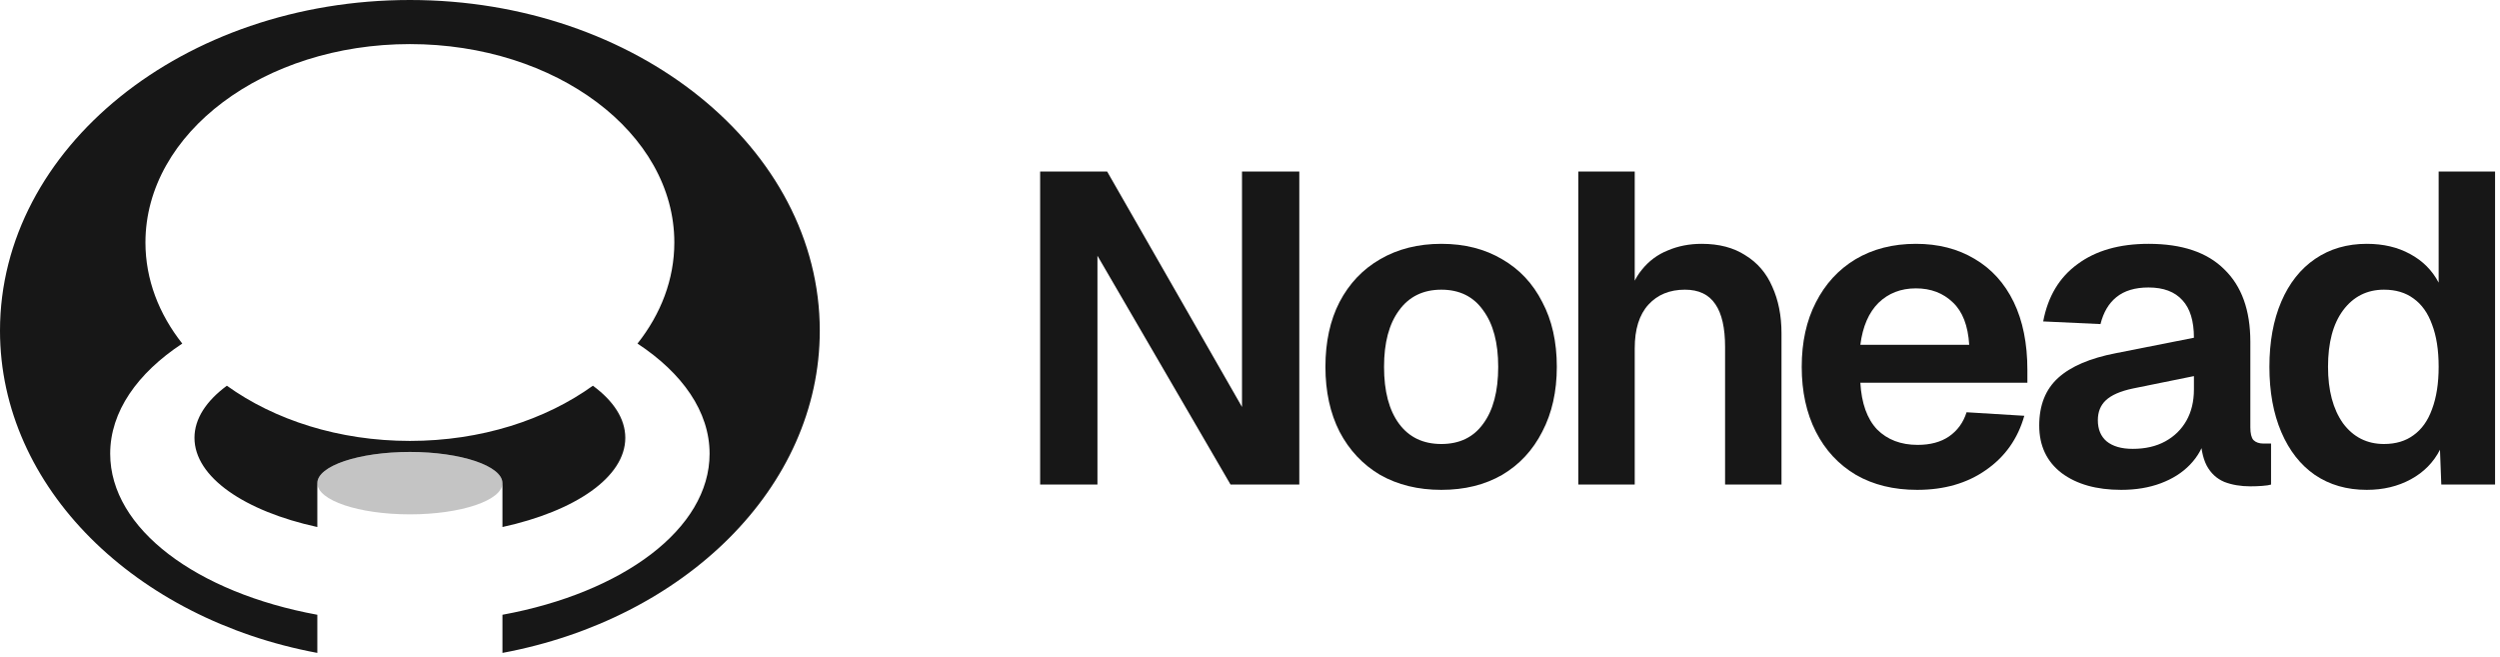
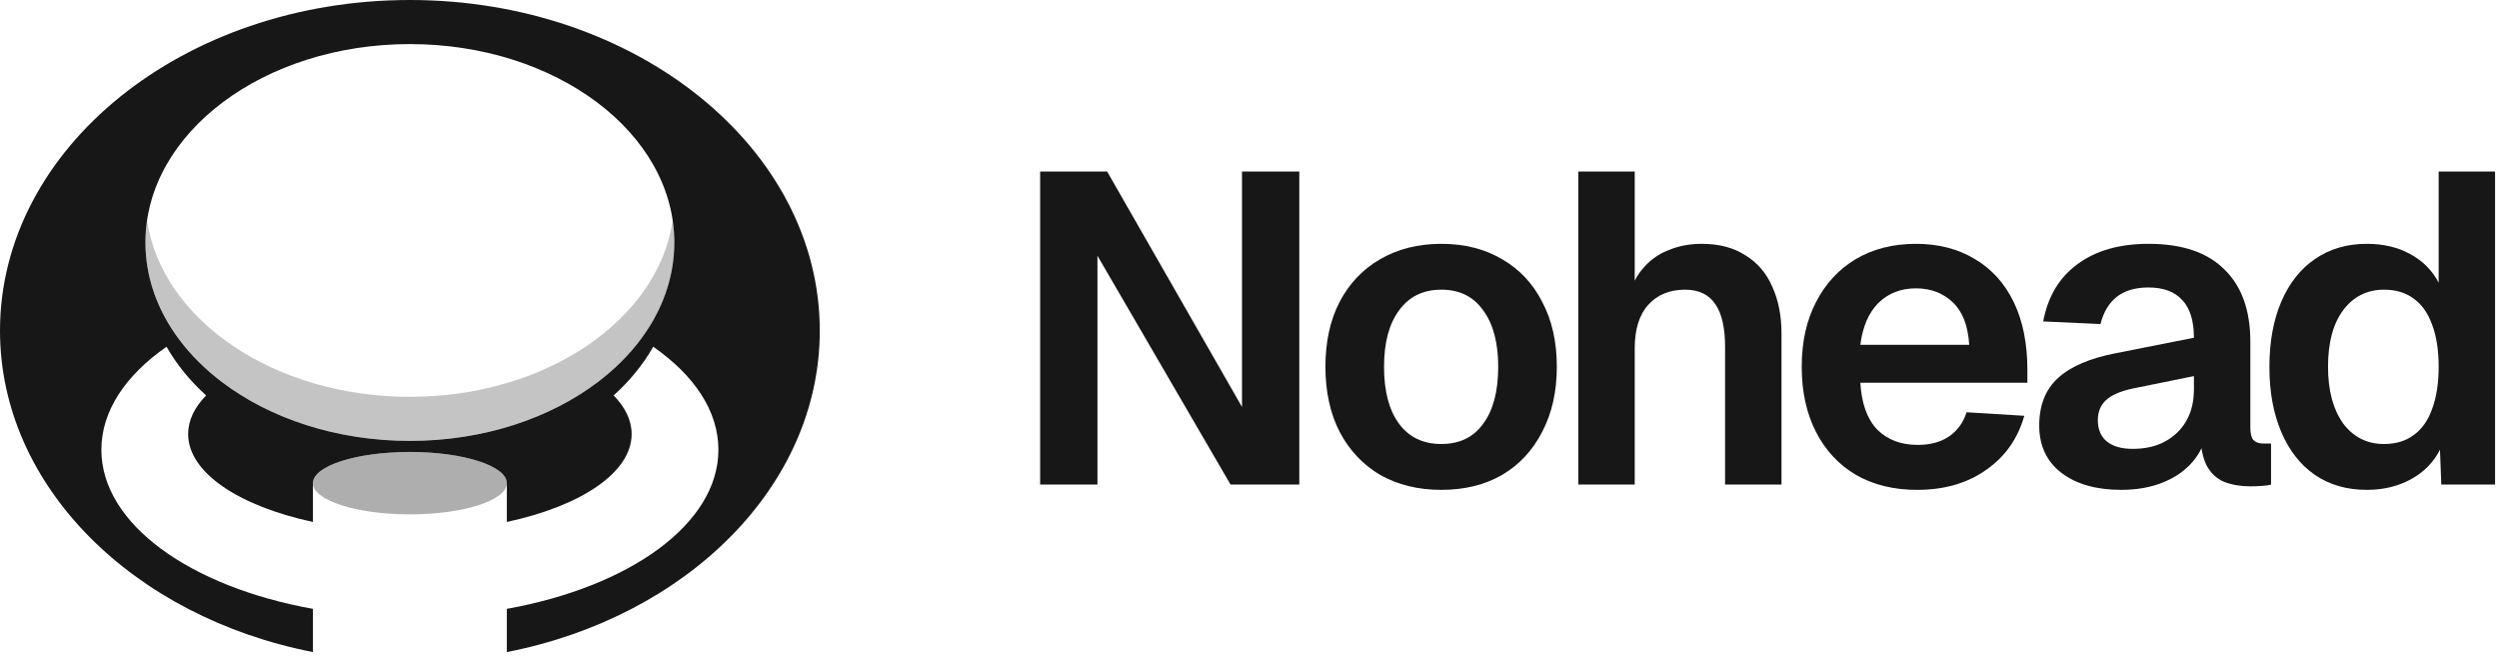
- <svg xmlns="http://www.w3.org/2000/svg" viewBox="0 0 567 149" width="567" height="149" role="img" aria-labelledby="nohead-logo-light-title">
-   <path d="M93 0C144.362 0 186 33.579 186 75C186 110.597 155.248 140.401 114 148.079V139.43C141.277 134.433 161 119.969 161 102.9C161 93.361 154.839 84.636 144.643 77.921C149.951 71.208 153 63.371 153 55C153 30.147 126.137 10 93 10C59.863 10 33 30.147 33 55C33 63.371 36.048 71.208 41.356 77.921C31.161 84.636 25 93.361 25 102.9C25 119.969 44.723 134.433 72 139.43V148.079C30.752 140.401 0 110.597 0 75C0 33.579 41.638 0 93 0ZM134.522 87.481C139.182 90.912 141.875 94.961 141.875 99.3C141.875 108.226 130.483 115.931 114 119.531V109.577C113.999 105.669 104.598 102.5 93 102.5C81.402 102.5 72.001 105.669 72 109.577V119.531C55.517 115.931 44.125 108.226 44.125 99.3C44.125 94.961 46.817 90.912 51.477 87.481C62.256 95.234 76.886 100 93 100C109.114 100 123.743 95.234 134.522 87.481Z" fill="#171717" />
-   <ellipse cx="93" cy="109.578" rx="21" ry="7.078" fill="#171717" fill-opacity="0.25" />
+ <svg xmlns="http://www.w3.org/2000/svg" viewBox="0 0 567 150" width="567" height="150" role="img" aria-labelledby="nohead-logo-light-title">
+   <path d="M0 75c0-41.421 41.637-75 93-75c51.362 0 93 33.578 93 75c0 35.309-30.255 64.919-71 72.889v-9.803c27.882-5.006 48-19.27 48-36.085c0-8.808-5.52-16.916-14.785-23.36c-2.282 4.013-5.32 7.728-8.979 11.042c2.623 2.685 4.076 5.645 4.076 8.755c0 8.766-11.55 16.344-28.312 19.94v-8.801c-0.001-3.908-9.85-7.077-22-7.077c-12.149 0-21.999 3.169-22 7.077v8.801c-16.761-3.596-28.312-11.174-28.312-19.94c0-3.109 1.453-6.069 4.077-8.755c-3.659-3.314-6.697-7.028-8.979-11.042c-9.264 6.444-14.785 14.552-14.785 23.36c0 16.814 20.117 31.078 48 36.085l0 9.803c-40.744-7.969-71-37.58-71-72.889zM33.131 58c0.597 6.806 3.212 13.199 7.4 18.845c2.674 3.605 5.991 6.907 9.833 9.817c10.873 8.235 25.96 13.337 42.634 13.337c16.674 0 31.76-5.101 42.634-13.337c3.842-2.91 7.158-6.211 9.833-9.817c4.188-5.646 6.803-12.039 7.4-18.845c0.087-0.991 0.131-1.991 0.131-3c0-24.852-26.862-45-60-45c-33.137 0-60 20.147-60 45c0 1.008 0.044 2.008 0.131 3z" fill="#171717" />
+   <path d="M33 55c0-1.69 0.124-3.358 0.366-5c3.316 22.499 28.75 40 59.633 40c30.883 0 56.317-17.5 59.633-40c0.241 1.641 0.366 3.309 0.366 5c0 24.852-26.862 45-60 45c-33.137 0-60-20.147-60-45z" fill="#171717" fill-opacity="0.25" />
+   <ellipse cx="93" cy="109.578" rx="22" ry="7.078" fill="#171717" fill-opacity="0.35" />
  <g transform="translate(6 0)" fill="#171717">
    <path d="M531.008 111.1C526.475 111.1 522.541 109.967 519.208 107.7C515.941 105.433 513.408 102.2 511.608 98C509.808 93.8 508.908 88.867 508.908 83.2C508.908 77.533 509.808 72.6 511.608 68.4C513.408 64.2 515.974 60.967 519.308 58.7C522.641 56.433 526.541 55.3 531.008 55.3C534.741 55.3 538.008 56.067 540.808 57.6C543.674 59.133 545.841 61.3 547.308 64.1V38.9H560.108V109.9H547.908L547.608 102C546.141 104.867 543.941 107.1 541.008 108.7C538.075 110.3 534.741 111.1 531.008 111.1ZM534.908 100.7C537.575 100.7 539.808 100.033 541.608 98.7C543.475 97.367 544.874 95.4 545.808 92.8C546.808 90.133 547.308 86.933 547.308 83.2C547.308 79.4 546.808 76.2 545.808 73.6C544.874 71 543.475 69.033 541.608 67.7C539.808 66.367 537.575 65.7 534.908 65.7C531.041 65.7 527.941 67.267 525.608 70.4C523.341 73.467 522.208 77.733 522.208 83.2C522.208 88.533 523.341 92.8 525.608 96C527.941 99.133 531.041 100.7 534.908 100.7Z" />
    <path d="M475.281 111.1C469.681 111.1 465.181 109.833 461.781 107.3C458.381 104.7 456.681 101.1 456.681 96.5C456.681 91.9 458.115 88.3 460.981 85.7C463.848 83.1 468.215 81.233 474.081 80.1L491.781 76.6C491.781 72.8 490.915 69.967 489.181 68.1C487.448 66.167 484.881 65.2 481.481 65.2C478.415 65.2 475.981 65.933 474.181 67.4C472.448 68.8 471.248 70.833 470.581 73.5L457.581 72.9C458.648 67.233 461.248 62.9 465.381 59.9C469.515 56.833 474.881 55.3 481.481 55.3C489.081 55.3 494.815 57.233 498.681 61.1C502.615 64.9 504.581 70.367 504.581 77.5V96.9C504.581 98.3 504.815 99.267 505.281 99.8C505.815 100.333 506.581 100.6 507.581 100.6H509.281V109.9C508.881 110.033 508.215 110.133 507.281 110.2C506.415 110.267 505.515 110.3 504.581 110.3C502.381 110.3 500.415 109.967 498.681 109.3C496.948 108.567 495.615 107.333 494.681 105.6C493.748 103.8 493.281 101.367 493.281 98.3L494.381 99.1C493.848 101.433 492.681 103.533 490.881 105.4C489.148 107.2 486.948 108.6 484.281 109.6C481.615 110.6 478.615 111.1 475.281 111.1ZM477.881 101.8C480.748 101.8 483.215 101.233 485.281 100.1C487.348 98.967 488.948 97.4 490.081 95.4C491.215 93.4 491.781 91.033 491.781 88.3V85.3L477.981 88.1C475.115 88.7 473.048 89.6 471.781 90.8C470.581 91.933 469.981 93.433 469.981 95.3C469.981 97.367 470.648 98.967 471.981 100.1C473.381 101.233 475.348 101.8 477.881 101.8Z" />
    <path d="M428.995 111.1C423.661 111.1 419.028 109.967 415.095 107.7C411.161 105.367 408.128 102.1 405.995 97.9C403.861 93.7 402.795 88.8 402.795 83.2C402.795 77.6 403.861 72.733 405.995 68.6C408.128 64.4 411.128 61.133 414.995 58.8C418.928 56.467 423.495 55.3 428.695 55.3C433.761 55.3 438.195 56.433 441.995 58.7C445.861 60.967 448.828 64.233 450.895 68.5C452.961 72.767 453.995 77.9 453.995 83.9V86.8H416.095C416.361 91.467 417.628 95 419.895 97.4C422.228 99.733 425.295 100.9 429.095 100.9C431.961 100.9 434.328 100.267 436.195 99C438.128 97.667 439.461 95.833 440.195 93.5L453.295 94.3C451.828 99.5 448.928 103.6 444.595 106.6C440.328 109.6 435.128 111.1 428.995 111.1ZM416.095 78.2H440.795C440.528 73.867 439.295 70.667 437.095 68.6C434.895 66.467 432.095 65.4 428.695 65.4C425.295 65.4 422.461 66.5 420.195 68.7C417.995 70.9 416.628 74.067 416.095 78.2Z" />
    <path d="M352.105 109.9V38.9H364.905V68.7H363.305C363.839 65.633 364.905 63.133 366.505 61.2C368.105 59.2 370.072 57.733 372.405 56.8C374.739 55.8 377.305 55.3 380.105 55.3C384.039 55.3 387.339 56.167 390.005 57.9C392.739 59.567 394.772 61.933 396.105 65C397.505 68.067 398.205 71.6 398.205 75.6V109.9H385.405V78.7C385.405 74.367 384.672 71.133 383.205 69C381.739 66.8 379.439 65.7 376.305 65.7C372.839 65.7 370.072 66.833 368.005 69.1C365.939 71.367 364.905 74.667 364.905 79V109.9H352.105Z" />
    <path d="M321.028 111.1C315.761 111.1 311.128 109.967 307.128 107.7C303.195 105.367 300.128 102.1 297.928 97.9C295.795 93.7 294.728 88.8 294.728 83.2C294.728 77.533 295.795 72.633 297.928 68.5C300.128 64.3 303.195 61.067 307.128 58.8C311.128 56.467 315.761 55.3 321.028 55.3C326.295 55.3 330.895 56.467 334.828 58.8C338.761 61.067 341.795 64.3 343.928 68.5C346.128 72.633 347.228 77.533 347.228 83.2C347.228 88.8 346.128 93.7 343.928 97.9C341.795 102.1 338.761 105.367 334.828 107.7C330.895 109.967 326.295 111.1 321.028 111.1ZM321.028 100.7C325.161 100.7 328.328 99.167 330.528 96.1C332.795 93.033 333.928 88.733 333.928 83.2C333.928 77.733 332.795 73.467 330.528 70.4C328.328 67.267 325.161 65.7 321.028 65.7C316.895 65.7 313.695 67.267 311.428 70.4C309.161 73.467 308.028 77.733 308.028 83.2C308.028 88.733 309.161 93.033 311.428 96.1C313.695 99.167 316.895 100.7 321.028 100.7Z" />
    <path d="M230 109.9V38.9H245.2L275.8 92.3V38.9H288.8V109.9H273.2L243 58V109.9H230Z" />
  </g>
</svg>
